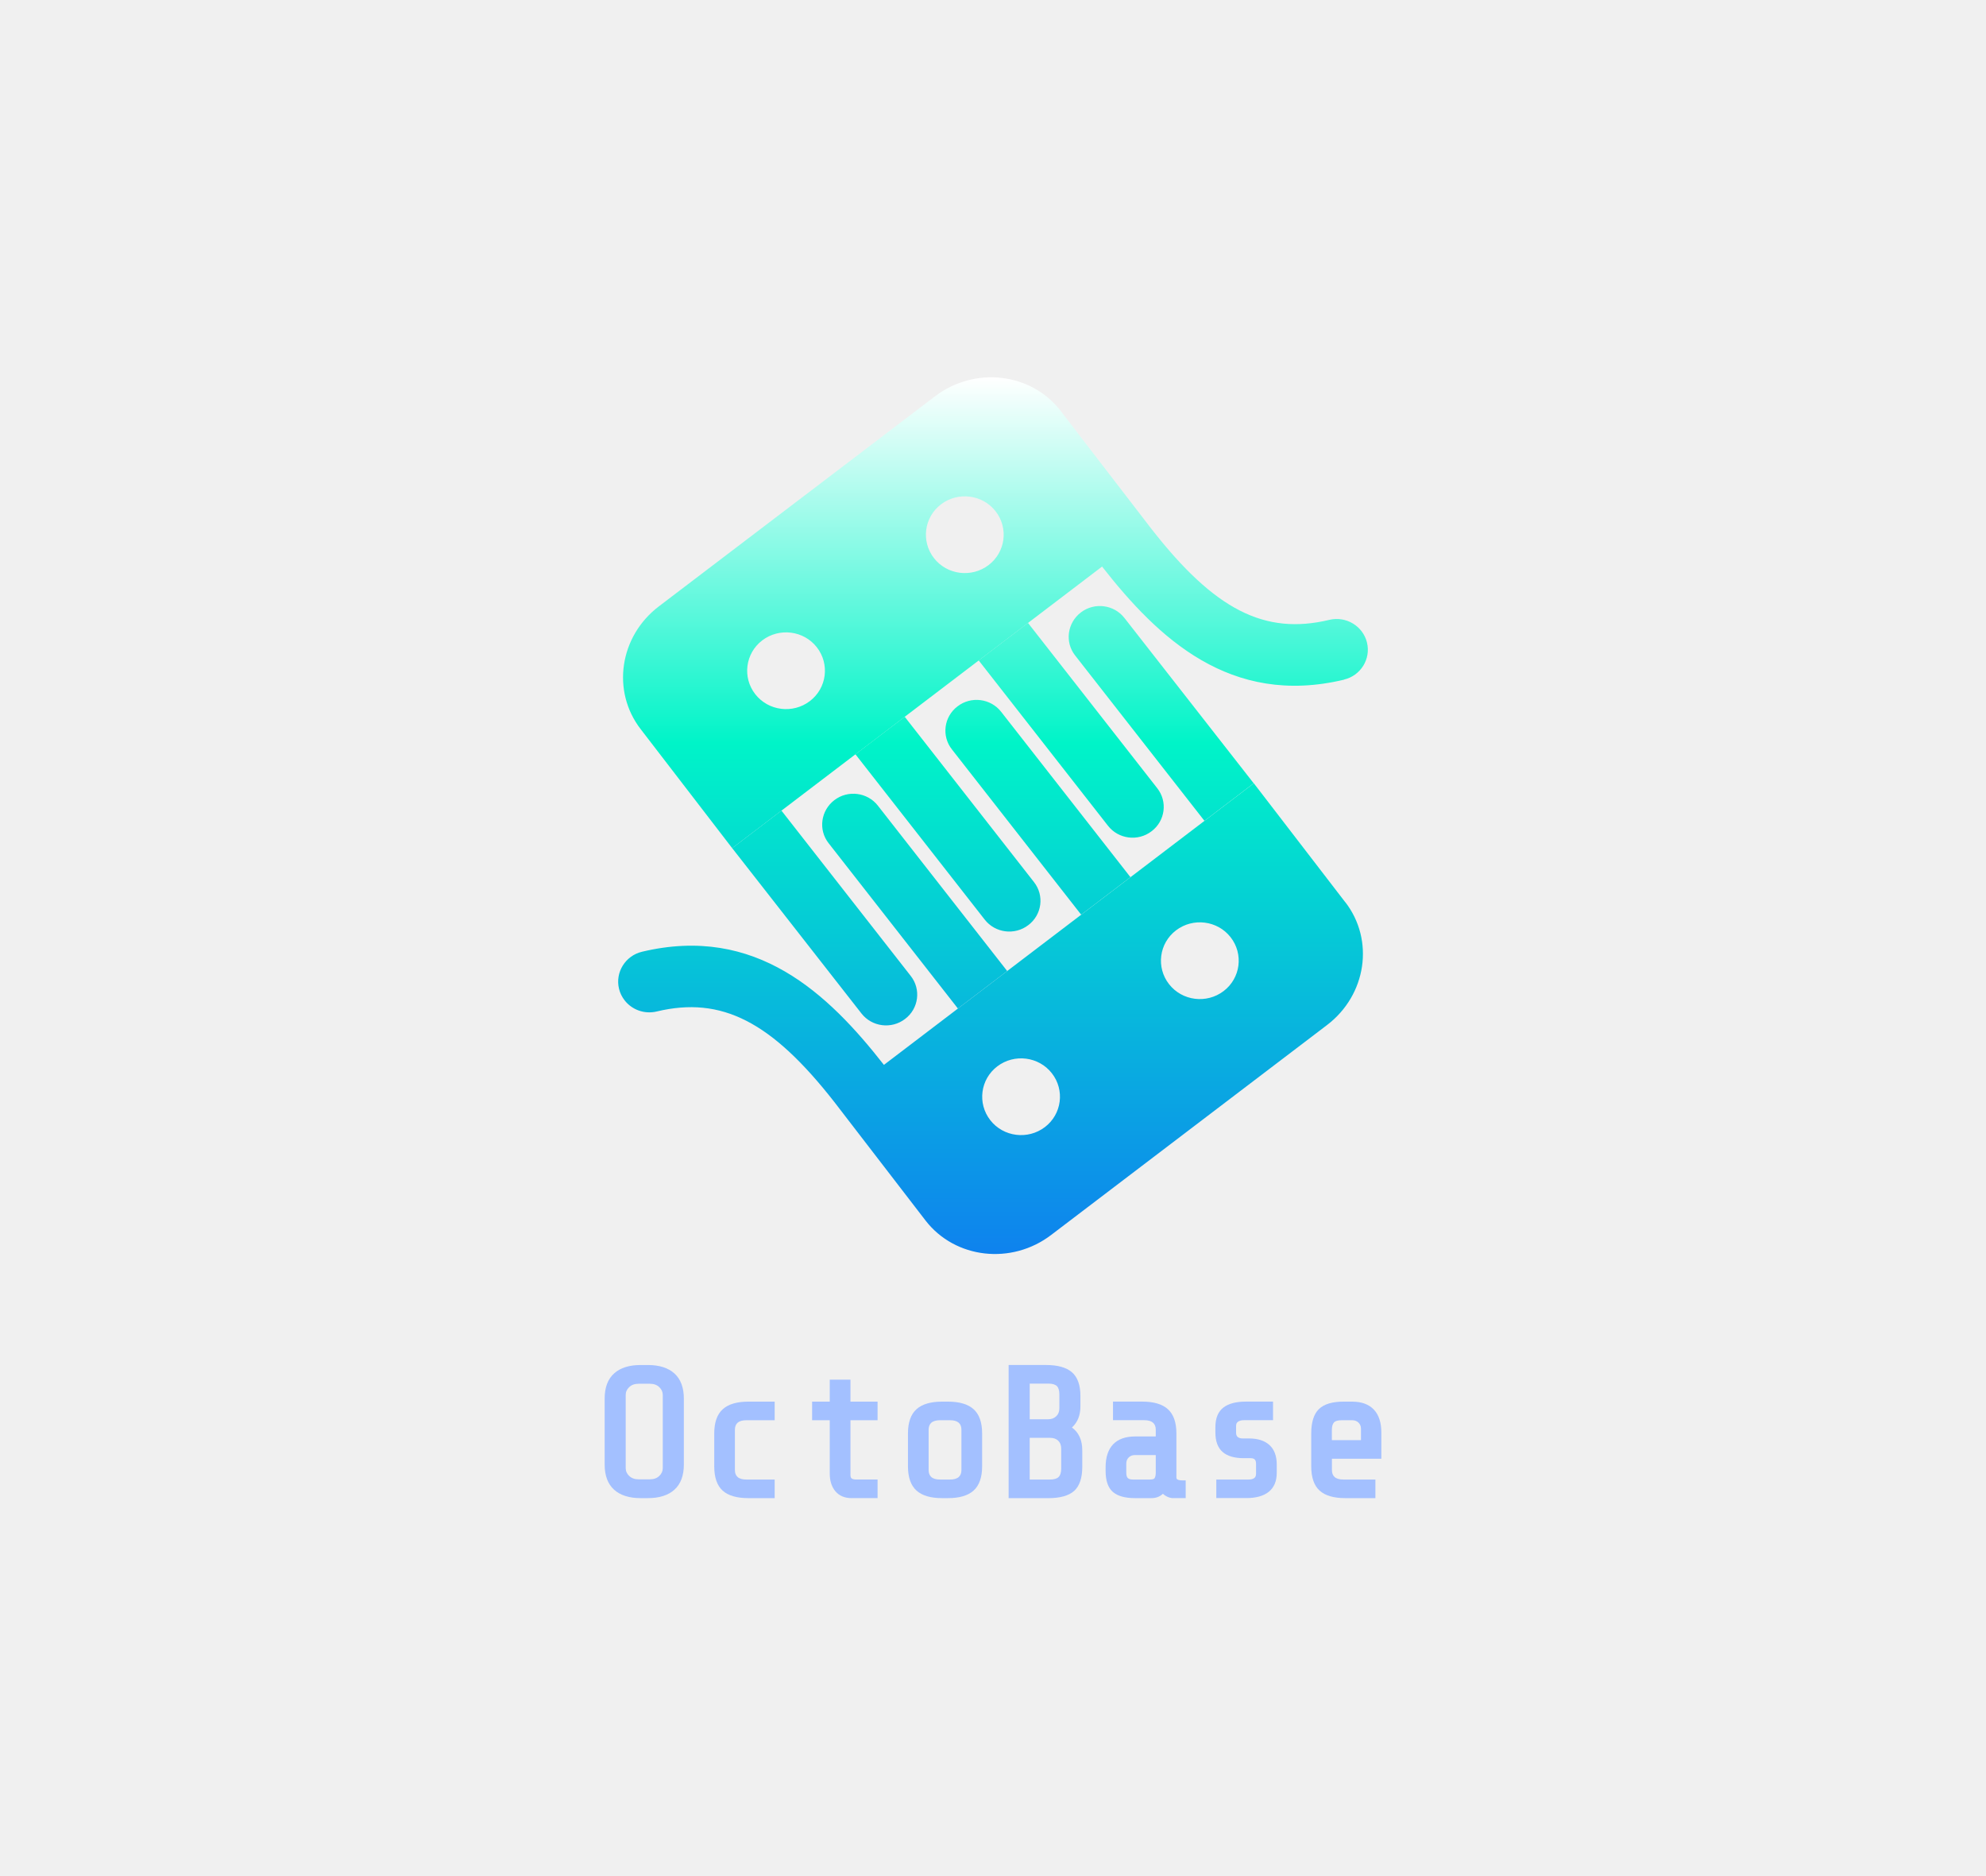
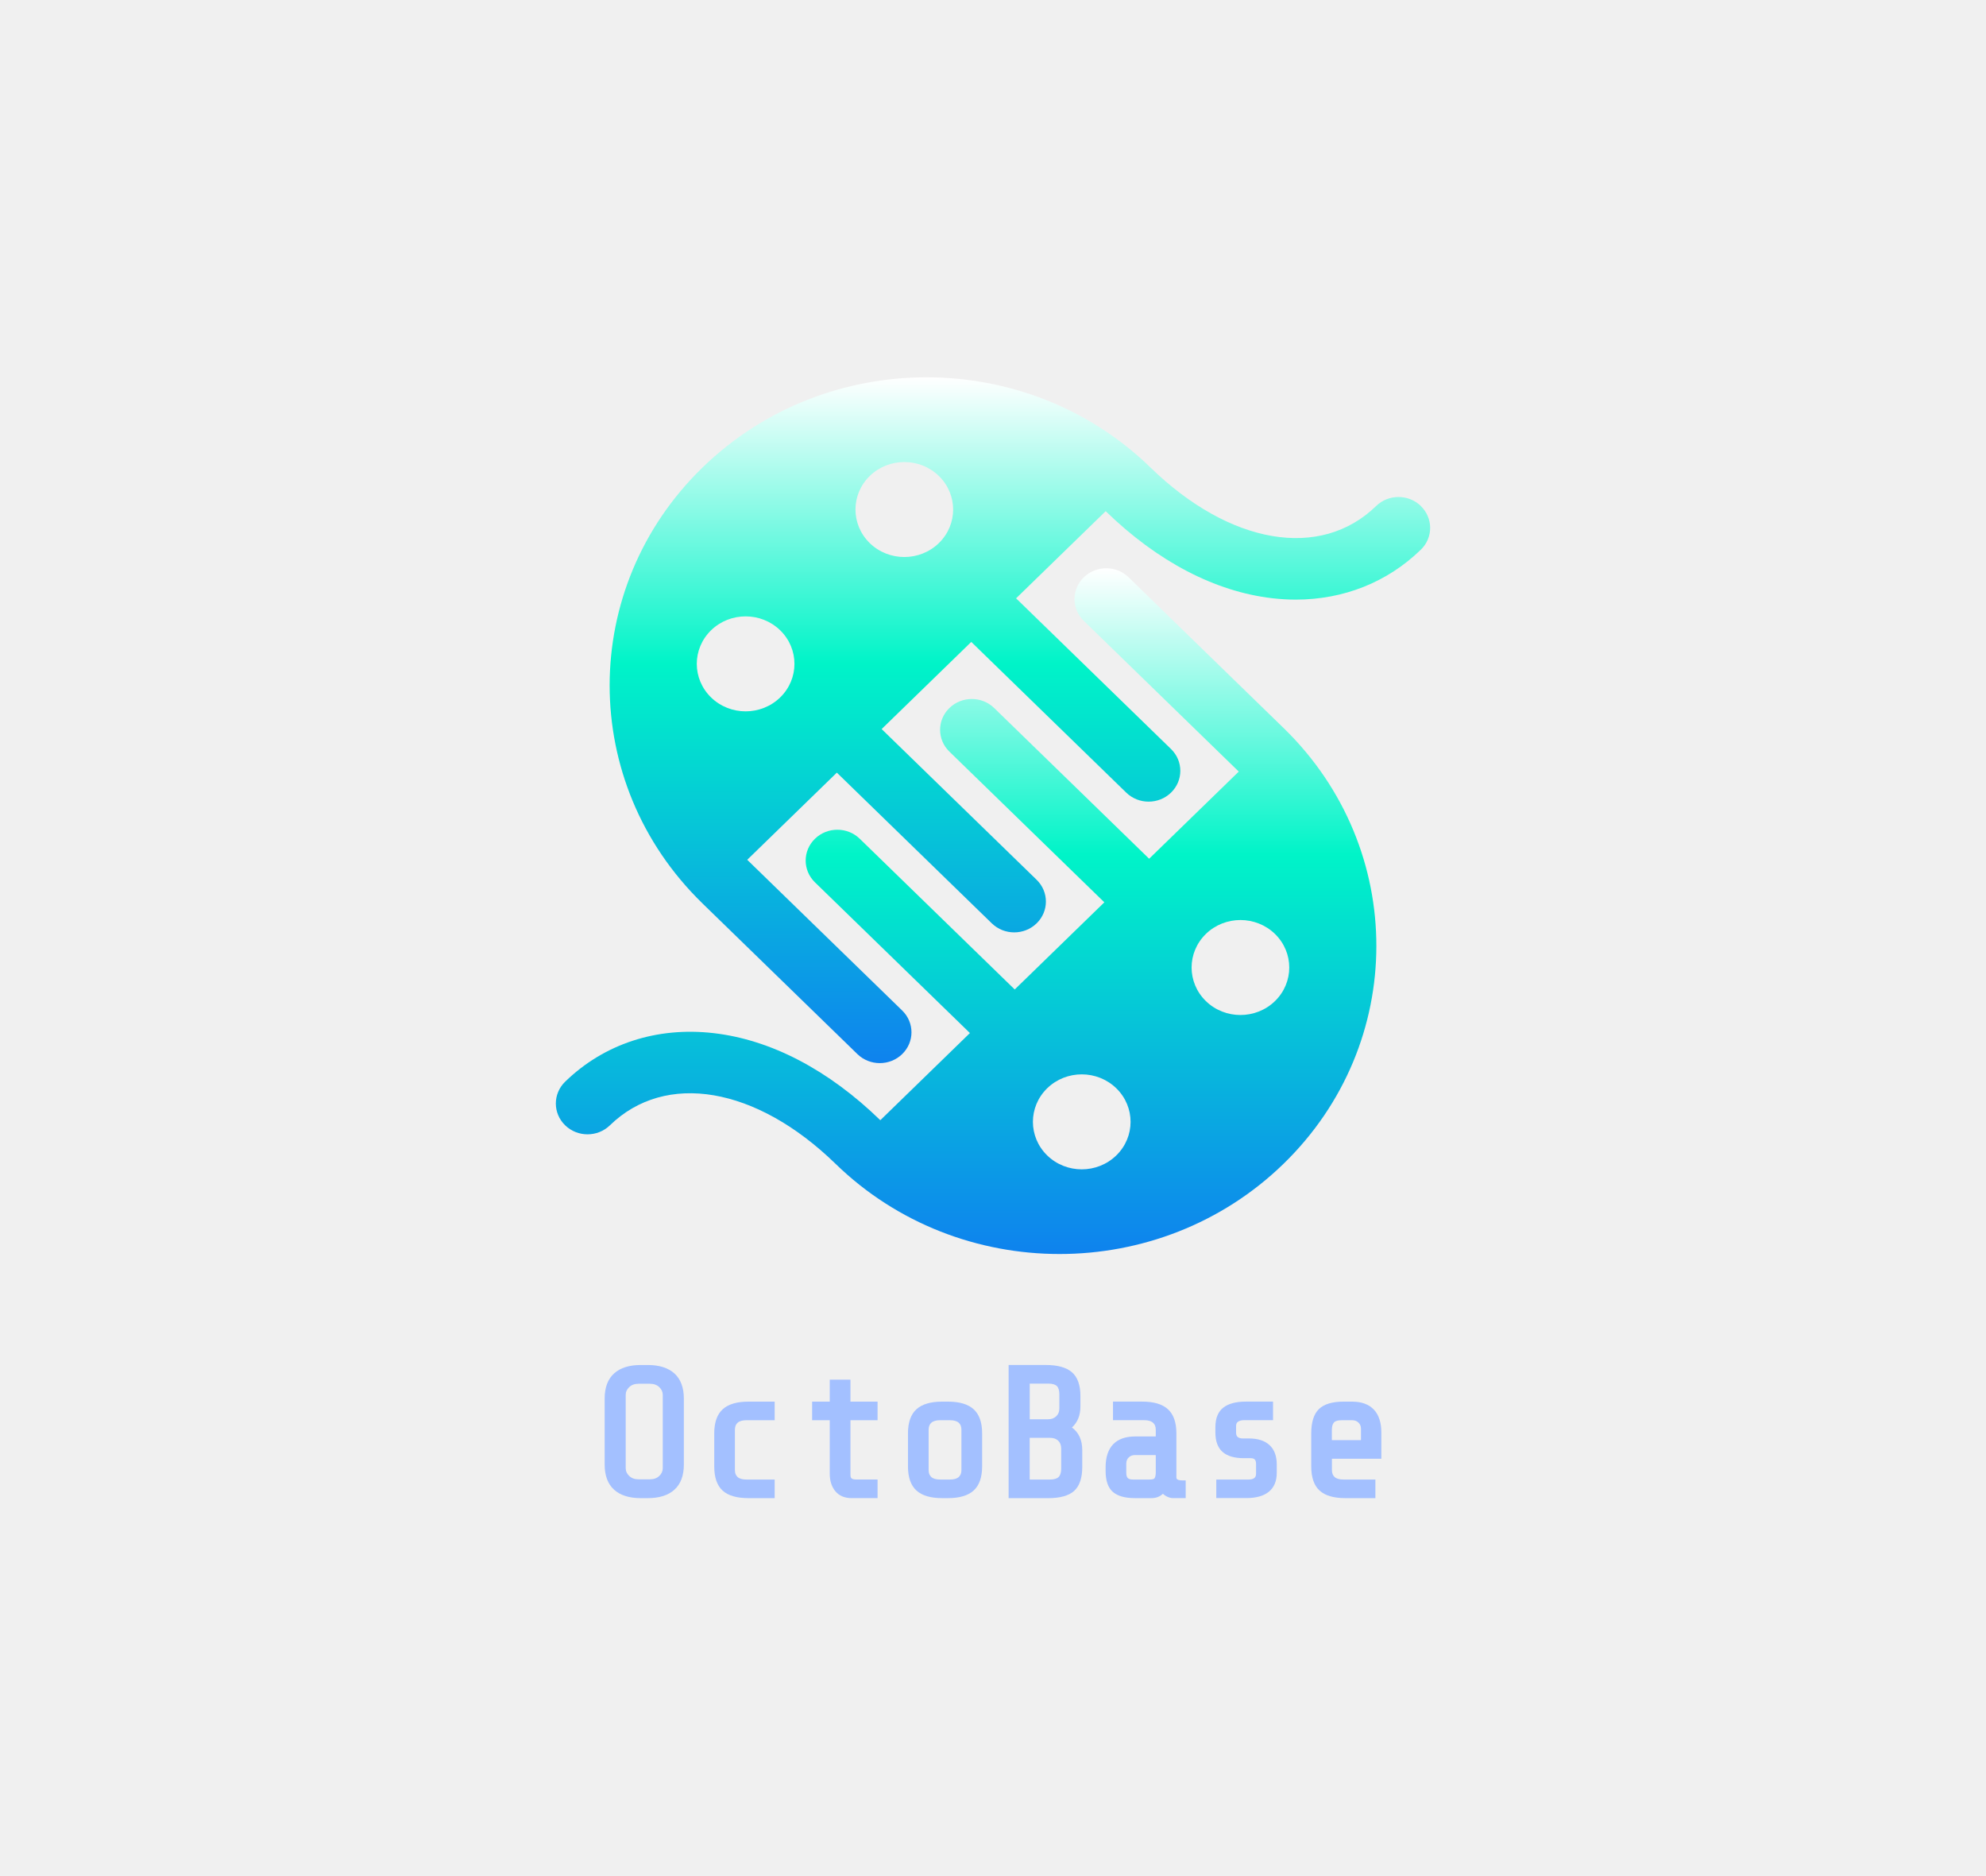
<svg xmlns="http://www.w3.org/2000/svg" width="358" height="338" viewBox="0 0 358 338" fill="none">
-   <path d="M207.586 149.808C210.05 147.949 210.506 144.456 208.601 142.045L185.305 112.259L176.421 119.021L199.717 148.807C201.602 151.238 205.143 151.688 207.586 149.808Z" fill="url(#paint0_linear_629_99654)" />
-   <path d="M185.367 166.724C187.831 164.865 188.287 161.372 186.381 158.961L163.085 129.175L154.202 135.937L177.498 165.723C179.382 168.154 182.923 168.604 185.367 166.724Z" fill="url(#paint1_linear_629_99654)" />
-   <path d="M163.148 183.639C165.612 181.78 166.068 178.286 164.163 175.876L140.866 146.09L136.425 149.471L131.983 152.852L155.279 182.638C157.163 185.069 160.704 185.518 163.148 183.639Z" fill="url(#paint2_linear_629_99654)" />
-   <path d="M242.272 122.475C245.295 121.76 247.138 118.757 246.413 115.794C245.689 112.832 242.645 110.993 239.642 111.708C227.963 114.507 218.955 109.911 207.566 95.324L191.165 74.016C185.844 67.152 175.697 65.988 168.553 71.422L118.771 109.277C111.648 114.691 110.199 124.579 115.5 131.423L131.983 152.853L198.662 102.107C208.705 114.936 221.73 127.398 242.272 122.495V122.475ZM136.145 125.11C133.785 122.087 134.344 117.735 137.408 115.406C140.473 113.077 144.884 113.629 147.244 116.652C149.605 119.676 149.046 124.027 145.981 126.356C142.917 128.685 138.506 128.134 136.145 125.11ZM168.366 100.595C166.006 97.571 166.565 93.22 169.629 90.891C172.694 88.562 177.105 89.114 179.466 92.137C181.826 95.161 181.267 99.512 178.202 101.841C175.138 104.17 170.727 103.618 168.366 100.595Z" fill="url(#paint3_linear_629_99654)" />
-   <path d="M149.377 151.974L172.673 181.76L181.557 174.998L158.261 145.212C156.377 142.781 152.836 142.331 150.392 144.211C147.949 146.09 147.472 149.563 149.377 151.974Z" fill="url(#paint4_linear_629_99654)" />
-   <path d="M225.995 141.167L202.699 111.381C200.815 108.95 197.274 108.5 194.83 110.38C192.387 112.259 191.911 115.732 193.816 118.143L217.112 147.929L225.995 141.167Z" fill="url(#paint5_linear_629_99654)" />
-   <path d="M242.499 162.598L226.016 141.167L159.337 191.914C149.294 179.084 136.269 166.622 115.727 171.525C112.725 172.24 110.861 175.243 111.586 178.206C111.772 178.982 112.124 179.677 112.6 180.29C113.905 181.965 116.141 182.823 118.378 182.292C130.057 179.493 139.065 184.089 150.454 198.676L166.854 219.984C172.176 226.848 182.323 228.012 189.467 222.578L239.228 184.723C246.33 179.309 247.801 169.421 242.499 162.577V162.598ZM178.513 201.883C176.152 198.86 176.711 194.508 179.776 192.179C182.841 189.85 187.251 190.402 189.612 193.426C191.973 196.449 191.414 200.8 188.349 203.129C185.284 205.458 180.873 204.907 178.513 201.883ZM210.734 177.368C208.373 174.345 208.932 169.993 211.997 167.664C215.062 165.335 219.472 165.887 221.833 168.91C224.194 171.934 223.635 176.285 220.57 178.614C217.505 180.943 213.095 180.392 210.734 177.368Z" fill="url(#paint6_linear_629_99654)" />
-   <path d="M203.776 158.083L180.48 128.297C178.596 125.866 175.055 125.417 172.611 127.296C170.147 129.155 169.691 132.649 171.596 135.059L194.892 164.845L203.776 158.083Z" fill="url(#paint7_linear_629_99654)" />
-   <path d="M115.465 269.994C113.419 269.994 111.816 269.482 110.699 268.478C109.571 267.464 108.996 265.936 108.996 263.945V252.054C108.996 250.064 109.566 248.536 110.699 247.522C111.816 246.513 113.419 246.005 115.465 246.005H116.803C118.849 246.005 120.452 246.518 121.569 247.522C122.697 248.542 123.272 250.064 123.272 252.054V263.945C123.272 265.936 122.702 267.464 121.569 268.478C120.452 269.487 118.849 269.994 116.803 269.994H115.465ZM115.128 249.382C114.414 249.382 113.856 249.578 113.425 249.987C112.999 250.391 112.789 250.86 112.789 251.422V264.567C112.789 265.129 112.999 265.598 113.425 266.002C113.856 266.411 114.414 266.607 115.128 266.607H117.135C117.848 266.607 118.406 266.411 118.837 266.002C119.263 265.598 119.473 265.129 119.473 264.567V251.422C119.473 250.86 119.263 250.391 118.837 249.987C118.406 249.578 117.848 249.382 117.135 249.382H115.128Z" fill="#A3C0FF" />
-   <path d="M121.27 268.156C120.231 269.095 118.744 269.558 116.803 269.558H115.465C113.524 269.558 112.032 269.089 110.998 268.156C109.958 267.224 109.438 265.816 109.438 263.946V252.055C109.438 250.184 109.958 248.782 110.998 247.844C112.037 246.906 113.524 246.442 115.465 246.442H116.803C118.744 246.442 120.236 246.911 121.27 247.844C122.31 248.782 122.829 250.184 122.829 252.055V263.946C122.829 265.816 122.31 267.224 121.27 268.156ZM119.142 249.676C118.627 249.191 117.958 248.951 117.135 248.951H115.128C114.304 248.951 113.629 249.196 113.121 249.676C112.607 250.162 112.352 250.746 112.352 251.427V264.573C112.352 265.255 112.607 265.838 113.121 266.324C113.635 266.809 114.304 267.049 115.128 267.049H117.135C117.958 267.049 118.627 266.809 119.142 266.324C119.656 265.838 119.91 265.255 119.91 264.573V251.427C119.91 250.746 119.656 250.162 119.142 249.676Z" fill="#A3C0FF" />
-   <path d="M134.882 269.995C132.815 269.995 131.261 269.542 130.266 268.642C129.26 267.736 128.751 266.264 128.751 264.273V258.327C128.751 256.358 129.265 254.896 130.282 253.975C131.289 253.064 132.837 252.605 134.882 252.605H139.643V255.955H134.545C133.838 255.955 133.301 256.107 132.964 256.407C132.638 256.696 132.477 257.111 132.477 257.667V264.933C132.477 265.489 132.638 265.904 132.964 266.193C133.301 266.493 133.832 266.645 134.545 266.645H139.643V269.995H134.882Z" fill="#A3C0FF" />
-   <path d="M130.564 268.32C129.646 267.497 129.193 266.144 129.193 264.273V258.327C129.193 256.478 129.657 255.137 130.581 254.297C131.509 253.462 132.941 253.042 134.882 253.042H139.2V255.518H134.545C133.721 255.518 133.096 255.704 132.671 256.08C132.245 256.457 132.035 256.986 132.035 257.667V264.933C132.035 265.615 132.245 266.144 132.671 266.52C133.096 266.897 133.721 267.082 134.545 267.082H139.2V269.558H134.882C132.919 269.558 131.476 269.144 130.564 268.32Z" fill="#A3C0FF" />
-   <path d="M153.531 269.995C152.26 269.995 151.264 269.575 150.579 268.746C149.915 267.944 149.573 266.88 149.573 265.593V255.955H146.394V252.606H149.573V248.64H153.305V252.606H158.192V255.955H153.305V265.757C153.305 265.997 153.338 266.307 153.509 266.444C153.67 266.575 153.968 266.64 154.366 266.64H158.192V269.989H153.531V269.995Z" fill="#A3C0FF" />
-   <path d="M150.922 268.473C150.319 267.747 150.02 266.787 150.02 265.598V255.524H146.841V253.047H150.02V249.082H152.868V253.047H157.755V255.524H152.868V265.762C152.868 266.247 152.989 266.585 153.238 266.787C153.481 266.984 153.863 267.082 154.377 267.082H157.761V269.558H153.542C152.403 269.558 151.535 269.193 150.933 268.467L150.922 268.473Z" fill="#A3C0FF" />
-   <path d="M169.803 269.995C167.757 269.995 166.209 269.536 165.203 268.625C164.186 267.709 163.671 266.242 163.671 264.273V258.327C163.671 256.358 164.186 254.896 165.203 253.975C166.209 253.064 167.757 252.605 169.803 252.605H170.909C172.954 252.605 174.502 253.064 175.509 253.975C176.526 254.896 177.04 256.358 177.04 258.327V264.273C177.04 266.242 176.526 267.704 175.509 268.625C174.502 269.536 172.954 269.995 170.909 269.995H169.803ZM169.466 255.955C168.758 255.955 168.222 256.107 167.884 256.407C167.558 256.696 167.398 257.111 167.398 257.667V264.933C167.398 265.489 167.558 265.904 167.884 266.193C168.222 266.493 168.752 266.645 169.466 266.645H171.24C171.948 266.645 172.484 266.493 172.822 266.193C173.148 265.904 173.308 265.489 173.308 264.933V257.667C173.308 257.111 173.148 256.696 172.822 256.407C172.484 256.107 171.954 255.955 171.24 255.955H169.466Z" fill="#A3C0FF" />
-   <path d="M175.21 268.304C174.281 269.144 172.849 269.558 170.908 269.558H169.802C167.862 269.558 166.424 269.138 165.501 268.304C164.572 267.469 164.113 266.122 164.113 264.273V258.327C164.113 256.478 164.578 255.137 165.501 254.297C166.43 253.462 167.862 253.042 169.802 253.042H170.908C172.849 253.042 174.286 253.462 175.21 254.297C176.133 255.131 176.597 256.478 176.597 258.327V264.273C176.597 266.122 176.133 267.464 175.21 268.304ZM173.114 256.08C172.689 255.704 172.064 255.518 171.24 255.518H169.465C168.641 255.518 168.017 255.704 167.591 256.08C167.165 256.457 166.955 256.986 166.955 257.667V264.933C166.955 265.615 167.165 266.144 167.591 266.52C168.017 266.897 168.641 267.082 169.465 267.082H171.24C172.064 267.082 172.689 266.897 173.114 266.52C173.54 266.144 173.75 265.615 173.75 264.933V257.667C173.75 256.986 173.54 256.457 173.114 256.08Z" fill="#A3C0FF" />
-   <path d="M181.817 269.995V246H188.557C190.641 246 192.211 246.436 193.217 247.298C194.24 248.176 194.76 249.616 194.76 251.591V253.473C194.76 255.065 194.246 256.342 193.228 257.264C194.467 258.164 195.092 259.538 195.092 261.371V264.344C195.092 266.356 194.6 267.818 193.627 268.696C192.665 269.558 191.094 270 188.96 270H181.822L181.817 269.995ZM189.259 266.645C189.983 266.645 190.514 266.493 190.823 266.193C191.133 265.893 191.293 265.385 191.293 264.671V261.071C191.293 260.46 191.116 259.996 190.757 259.647C190.392 259.298 189.911 259.129 189.292 259.129H185.615V266.645H189.259ZM188.96 255.78C189.541 255.78 190.011 255.605 190.398 255.24C190.779 254.88 190.962 254.411 190.962 253.805V251.296C190.962 250.587 190.807 250.08 190.508 249.791C190.204 249.502 189.684 249.355 188.96 249.355H185.621V255.78H188.96Z" fill="#A3C0FF" />
-   <path d="M193.328 268.369C192.443 269.16 190.989 269.558 188.96 269.558H182.265V246.436H188.562C190.547 246.436 192.007 246.834 192.93 247.625C193.853 248.416 194.318 249.742 194.318 251.591V253.473C194.318 255.169 193.704 256.445 192.476 257.307C193.925 258.098 194.655 259.456 194.655 261.371V264.344C194.655 266.236 194.213 267.578 193.333 268.374L193.328 268.369ZM190.818 249.474C190.425 249.098 189.806 248.913 188.96 248.913H185.178V256.211H188.96C189.651 256.211 190.232 255.993 190.702 255.551C191.172 255.109 191.404 254.525 191.404 253.8V251.291C191.404 250.456 191.21 249.851 190.818 249.474ZM191.067 259.336C190.619 258.905 190.027 258.693 189.292 258.693H185.173V267.082H189.259C190.105 267.082 190.735 266.891 191.133 266.504C191.537 266.116 191.736 265.505 191.736 264.671V261.071C191.736 260.345 191.514 259.767 191.067 259.336Z" fill="#A3C0FF" />
-   <path d="M211.457 269.995C211.098 269.995 210.705 269.891 210.302 269.684C210.053 269.558 209.826 269.4 209.622 269.215C209.069 269.733 208.383 269.995 207.576 269.995H204.596C202.799 269.995 201.456 269.618 200.604 268.876C199.736 268.124 199.299 266.847 199.299 265.096V264.436C199.299 260.804 201.14 258.878 204.629 258.878H208.339V257.662C208.339 257.106 208.179 256.691 207.847 256.402C207.51 256.102 206.979 255.949 206.266 255.949H200.632V252.6H205.928C207.974 252.6 209.522 253.058 210.528 253.969C211.546 254.891 212.06 256.353 212.06 258.322V266.253C212.06 266.482 212.148 266.569 212.242 266.629C212.347 266.695 212.618 266.804 213.293 266.804H213.735V269.989H211.452L211.457 269.995ZM204.59 262.233C204.126 262.233 203.761 262.375 203.463 262.664C203.164 262.953 203.026 263.318 203.026 263.776V265.429C203.026 265.882 203.12 266.198 203.297 266.378C203.479 266.558 203.8 266.646 204.259 266.646H207.239C207.714 266.646 208.04 266.558 208.129 266.4C208.267 266.16 208.339 265.833 208.339 265.429V262.233H204.596H204.59Z" fill="#A3C0FF" />
-   <path d="M210.501 269.297C210.153 269.122 209.86 268.877 209.616 268.571C209.102 269.231 208.422 269.564 207.576 269.564H204.596C202.899 269.564 201.666 269.226 200.897 268.555C200.129 267.884 199.742 266.733 199.742 265.102V264.442C199.742 261.027 201.373 259.32 204.629 259.32H208.781V257.667C208.781 256.986 208.571 256.457 208.146 256.08C207.72 255.704 207.095 255.518 206.271 255.518H201.08V253.042H205.934C207.875 253.042 209.312 253.462 210.236 254.297C211.159 255.131 211.623 256.478 211.623 258.327V266.258C211.623 266.591 211.75 266.837 212.01 267C212.265 267.164 212.696 267.246 213.298 267.246V269.558H211.457C211.164 269.558 210.849 269.471 210.501 269.297ZM208.51 266.618C208.687 266.307 208.776 265.915 208.776 265.429V261.797H204.591C204.01 261.797 203.529 261.982 203.153 262.358C202.777 262.735 202.584 263.204 202.584 263.777V265.429C202.584 266.002 202.716 266.422 202.987 266.684C203.258 266.946 203.678 267.082 204.259 267.082H207.239C207.908 267.082 208.334 266.929 208.51 266.618Z" fill="#A3C0FF" />
-   <path d="M219.253 269.995V266.646H225.019C225.517 266.646 225.882 266.553 226.109 266.367C226.319 266.198 226.418 265.947 226.418 265.598V263.847C226.418 263.089 226.136 262.795 225.423 262.795H224.185C222.52 262.795 221.243 262.418 220.392 261.676C219.524 260.924 219.087 259.74 219.087 258.164V257.204C219.087 255.595 219.573 254.406 220.53 253.669C221.453 252.96 222.808 252.6 224.549 252.6H229.481V255.949H224.218C223.764 255.949 223.399 256.047 223.145 256.238C222.918 256.407 222.819 256.647 222.819 256.996V258.186C222.819 258.556 222.913 258.813 223.106 258.971C223.328 259.151 223.615 259.238 223.98 259.238H225.119C226.722 259.238 227.972 259.636 228.834 260.427C229.708 261.224 230.15 262.407 230.15 263.935V265.418C230.15 266.94 229.664 268.096 228.696 268.866C227.762 269.607 226.413 269.984 224.688 269.984H219.258L219.253 269.995Z" fill="#A3C0FF" />
-   <path d="M228.414 268.538C227.557 269.22 226.308 269.564 224.682 269.564H219.695V267.087H225.019C225.622 267.087 226.081 266.962 226.391 266.706C226.706 266.455 226.861 266.084 226.861 265.598V263.847C226.861 262.855 226.38 262.358 225.423 262.358H224.185C222.62 262.358 221.453 262.02 220.685 261.349C219.916 260.678 219.529 259.615 219.529 258.164V257.204C219.529 255.731 219.955 254.667 220.801 254.018C221.647 253.369 222.896 253.042 224.55 253.042H229.039V255.518H224.218C223.659 255.518 223.212 255.644 222.88 255.9C222.543 256.151 222.377 256.522 222.377 257.007V258.197C222.377 258.704 222.526 259.08 222.83 259.32C223.134 259.56 223.516 259.686 223.986 259.686H225.125C226.617 259.686 227.756 260.046 228.541 260.76C229.321 261.475 229.713 262.538 229.713 263.946V265.429C229.713 266.815 229.282 267.851 228.425 268.533L228.414 268.538Z" fill="#A3C0FF" />
-   <path d="M242.496 269.995C240.428 269.995 238.875 269.542 237.88 268.642C236.873 267.736 236.365 266.264 236.365 264.273V258.327C236.365 256.325 236.824 254.853 237.736 253.958C238.648 253.064 240.135 252.605 242.165 252.605H243.74C245.443 252.605 246.765 253.091 247.666 254.051C248.556 255 249.004 256.385 249.004 258.164V262.893H240.097V264.933C240.097 265.489 240.257 265.904 240.583 266.193C240.921 266.493 241.451 266.645 242.165 266.645H247.931V269.995H242.502H242.496ZM245.333 259.544V257.504C245.333 257.051 245.189 256.685 244.89 256.391C244.592 256.102 244.227 255.96 243.762 255.96H241.822C241.153 255.96 240.699 256.091 240.462 256.358C240.213 256.636 240.086 257.084 240.086 257.673V259.549H245.327L245.333 259.544Z" fill="#A3C0FF" />
-   <path d="M238.178 268.32C237.26 267.497 236.807 266.144 236.807 264.273V258.327C236.807 256.435 237.222 255.082 238.046 254.264C238.869 253.446 240.246 253.042 242.165 253.042H243.74C245.327 253.042 246.527 253.478 247.34 254.346C248.152 255.213 248.562 256.489 248.562 258.158V262.451H239.654V264.927C239.654 265.609 239.865 266.138 240.29 266.515C240.716 266.891 241.341 267.077 242.165 267.077H247.489V269.553H242.502C240.539 269.553 239.096 269.138 238.184 268.315L238.178 268.32ZM245.78 257.504C245.78 256.931 245.592 256.457 245.211 256.086C244.83 255.709 244.354 255.524 243.774 255.524H241.833C241.031 255.524 240.467 255.704 240.141 256.069C239.815 256.435 239.654 256.969 239.654 257.673V259.986H245.78V257.509V257.504Z" fill="#A3C0FF" />
+   <g clip-path="url(#clip0_917_141493)">
+     <path d="M256.137 91.198C253.905 89.027 250.287 89.027 248.06 91.198C238.032 100.949 221.692 98.163 207.399 84.265C185.096 62.578 148.933 62.578 126.625 84.265C104.331 105.943 104.322 141.078 126.587 162.77L126.62 162.807L154.554 189.969C156.786 192.139 160.399 192.139 162.631 189.969C164.863 187.798 164.863 184.286 162.631 182.115L134.697 154.953L150.851 139.246L178.785 166.408C181.017 168.578 184.63 168.578 186.862 166.408C189.094 164.237 189.094 160.724 186.862 158.554L158.928 131.392L175.082 115.685L203.016 142.846C205.248 145.017 208.86 145.017 211.093 142.846C213.325 140.676 213.325 137.163 211.093 134.993L183.159 107.831L199.313 92.124C208.646 101.199 219.041 106.628 229.365 107.817C230.783 107.979 232.192 108.062 233.577 108.062C242.191 108.062 250.078 104.938 256.127 99.061C258.36 96.89 258.36 93.378 256.127 91.207L256.137 91.198ZM140.632 125.695C137.196 129.036 131.618 129.036 128.181 125.695C124.745 122.354 124.745 116.93 128.181 113.588C131.618 110.247 137.196 110.247 140.632 113.588C144.069 116.93 144.069 122.354 140.632 125.695ZM169.237 97.881C165.801 101.222 160.223 101.222 156.786 97.881C153.35 94.539 153.35 89.115 156.786 85.774C160.223 82.432 165.801 82.432 169.237 85.774C172.674 89.115 172.674 94.539 169.237 97.881Z" fill="url(#paint0_linear_917_141493)" />
+     <path d="M231.478 131.299L203.445 104.04C201.213 101.87 197.6 101.87 195.368 104.04C193.136 106.211 193.136 109.723 195.368 111.894L223.302 139.056L207.148 154.763L179.214 127.601C176.982 125.431 173.369 125.431 171.137 127.601C168.905 129.772 168.905 133.285 171.137 135.455L199.071 162.617L182.917 178.324L154.983 151.163C152.751 148.992 149.138 148.992 146.906 151.163C144.674 153.333 144.674 156.846 146.906 159.016L174.84 186.178L158.686 201.885C149.353 192.81 138.958 187.381 128.634 186.192C118.397 185.012 108.892 188.122 101.871 194.948C99.639 197.119 99.639 200.631 101.871 202.802C104.104 204.972 107.716 204.972 109.948 202.802C119.977 193.051 136.316 195.837 150.609 209.735C172.912 231.421 209.075 231.421 231.379 209.735C253.648 188.08 253.682 152.991 231.478 131.295V131.299ZM201.222 208.235C197.786 211.577 192.208 211.577 188.771 208.235C185.335 204.889 185.335 199.47 188.771 196.128C192.208 192.787 197.786 192.787 201.222 196.128C204.658 199.47 204.658 204.894 201.222 208.235ZM229.827 180.421C226.391 183.762 220.812 183.762 217.376 180.421C213.94 177.075 213.94 171.655 217.376 168.314C220.812 164.973 226.391 164.973 229.827 168.314C233.263 171.655 233.263 177.079 229.827 180.421Z" fill="url(#paint1_linear_917_141493)" />
+     <path d="M115.465 269.995C113.419 269.995 111.816 269.482 110.699 268.478C109.571 267.464 108.996 265.936 108.996 263.945V252.055C108.996 250.064 109.566 248.536 110.699 247.522C111.816 246.513 113.419 246.005 115.465 246.005H116.803C118.849 246.005 120.452 246.518 121.569 247.522C122.697 248.542 123.272 250.064 123.272 252.055V263.945C123.272 265.936 122.702 267.464 121.569 268.478C120.452 269.487 118.849 269.995 116.803 269.995H115.465ZM115.128 249.382C114.414 249.382 113.856 249.578 113.425 249.987C112.999 250.391 112.789 250.86 112.789 251.422V264.567C112.789 265.129 112.999 265.598 113.425 266.002C113.856 266.411 114.414 266.607 115.128 266.607H117.135C117.848 266.607 118.406 266.411 118.837 266.002C119.263 265.598 119.473 265.129 119.473 264.567V251.422C119.473 250.86 119.263 250.391 118.837 249.987C118.406 249.578 117.848 249.382 117.135 249.382H115.128Z" fill="#A3C0FF" />
+     <path d="M121.269 268.156C120.23 269.095 118.743 269.558 116.802 269.558H115.464C113.523 269.558 112.031 269.089 110.997 268.156C109.957 267.224 109.438 265.816 109.438 263.946V252.055C109.438 250.184 109.957 248.782 110.997 247.844C112.036 246.906 113.523 246.442 115.464 246.442H116.802C118.743 246.442 120.235 246.911 121.269 247.844C122.309 248.782 122.828 250.184 122.828 252.055V263.946C122.828 265.816 122.309 267.224 121.269 268.156ZM119.141 249.676C118.626 249.191 117.957 248.951 117.134 248.951H115.127C114.303 248.951 113.628 249.196 113.12 249.676C112.606 250.162 112.351 250.746 112.351 251.427V264.573C112.351 265.255 112.606 265.838 113.12 266.324C113.634 266.809 114.303 267.049 115.127 267.049H117.134C117.957 267.049 118.626 266.809 119.141 266.324C119.655 265.838 119.909 265.255 119.909 264.573V251.427C119.909 250.746 119.655 250.162 119.141 249.676Z" fill="#A3C0FF" />
+     <path d="M134.882 269.995C132.814 269.995 131.26 269.542 130.265 268.642C129.259 267.736 128.75 266.264 128.75 264.273V258.327C128.75 256.358 129.264 254.896 130.282 253.975C131.288 253.064 132.836 252.605 134.882 252.605H139.642V255.955H134.544C133.837 255.955 133.3 256.107 132.963 256.407C132.637 256.696 132.476 257.111 132.476 257.667V264.933C132.476 265.489 132.637 265.904 132.963 266.193C133.3 266.493 133.831 266.645 134.544 266.645H139.642V269.995H134.882Z" fill="#A3C0FF" />
+     <path d="M130.565 268.32C129.647 267.496 129.193 266.144 129.193 264.273V258.327C129.193 256.478 129.658 255.136 130.581 254.296C131.51 253.462 132.942 253.042 134.883 253.042H139.201V255.518H134.545C133.722 255.518 133.097 255.704 132.671 256.08C132.245 256.456 132.035 256.986 132.035 257.667V264.933C132.035 265.615 132.245 266.144 132.671 266.52C133.097 266.896 133.722 267.082 134.545 267.082H139.201V269.558H134.883C132.92 269.558 131.477 269.144 130.565 268.32Z" fill="#A3C0FF" />
+     <path d="M153.53 269.995C152.259 269.995 151.264 269.575 150.578 268.746C149.914 267.944 149.572 266.88 149.572 265.593V255.955H146.393V252.606H149.572V248.64H153.304V252.606H158.191V255.955H153.304V265.757C153.304 265.997 153.337 266.307 153.508 266.444C153.669 266.575 153.967 266.64 154.365 266.64H158.191V269.989H153.53V269.995Z" fill="#A3C0FF" />
+     <path d="M150.922 268.473C150.319 267.747 150.021 266.787 150.021 265.598V255.523H146.842V253.047H150.021V249.082H152.868V253.047H157.756V255.523H152.868V265.762C152.868 266.247 152.99 266.585 153.239 266.787C153.482 266.983 153.863 267.082 154.378 267.082H157.761V269.558H153.543C152.404 269.558 151.536 269.193 150.933 268.467L150.922 268.473Z" fill="#A3C0FF" />
+     <path d="M169.803 269.995C167.758 269.995 166.21 269.536 165.203 268.625C164.186 267.709 163.672 266.242 163.672 264.273V258.327C163.672 256.358 164.186 254.896 165.203 253.975C166.21 253.064 167.758 252.605 169.803 252.605H170.909C172.955 252.605 174.503 253.064 175.509 253.975C176.527 254.896 177.041 256.358 177.041 258.327V264.273C177.041 266.242 176.527 267.704 175.509 268.625C174.503 269.536 172.955 269.995 170.909 269.995H169.803ZM169.466 255.955C168.758 255.955 168.222 256.107 167.885 256.407C167.559 256.696 167.398 257.111 167.398 257.667V264.933C167.398 265.489 167.559 265.904 167.885 266.193C168.222 266.493 168.753 266.645 169.466 266.645H171.241C171.949 266.645 172.485 266.493 172.822 266.193C173.148 265.904 173.309 265.489 173.309 264.933V257.667C173.309 257.111 173.148 256.696 172.822 256.407C172.485 256.107 171.954 255.955 171.241 255.955H169.466Z" fill="#A3C0FF" />
+     <path d="M175.21 268.304C174.281 269.144 172.849 269.558 170.908 269.558H169.802C167.862 269.558 166.424 269.138 165.501 268.304C164.572 267.469 164.113 266.122 164.113 264.273V258.327C164.113 256.478 164.578 255.136 165.501 254.296C166.43 253.462 167.862 253.042 169.802 253.042H170.908C172.849 253.042 174.286 253.462 175.21 254.296C176.133 255.131 176.597 256.478 176.597 258.327V264.273C176.597 266.122 176.133 267.464 175.21 268.304ZM173.114 256.08C172.689 255.704 172.064 255.518 171.24 255.518H169.465C168.641 255.518 168.017 255.704 167.591 256.08C167.165 256.456 166.955 256.986 166.955 257.667V264.933C166.955 265.615 167.165 266.144 167.591 266.52C168.017 266.896 168.641 267.082 169.465 267.082H171.24C172.064 267.082 172.689 266.896 173.114 266.52C173.54 266.144 173.75 265.615 173.75 264.933V257.667C173.75 256.986 173.54 256.456 173.114 256.08Z" fill="#A3C0FF" />
+     <path d="M181.816 269.995V246H188.556C190.64 246 192.211 246.436 193.217 247.298C194.24 248.176 194.76 249.616 194.76 251.591V253.473C194.76 255.065 194.245 256.342 193.228 257.264C194.466 258.164 195.091 259.538 195.091 261.371V264.344C195.091 266.356 194.599 267.818 193.626 268.696C192.664 269.558 191.094 270 188.96 270H181.822L181.816 269.995ZM189.258 266.645C189.983 266.645 190.513 266.493 190.823 266.193C191.133 265.893 191.293 265.385 191.293 264.671V261.071C191.293 260.46 191.116 259.996 190.757 259.647C190.392 259.298 189.911 259.129 189.291 259.129H185.615V266.645H189.258ZM188.96 255.78C189.54 255.78 190.01 255.605 190.397 255.24C190.779 254.88 190.961 254.411 190.961 253.805V251.296C190.961 250.587 190.806 250.08 190.508 249.791C190.204 249.502 189.684 249.355 188.96 249.355H185.62V255.78H188.96Z" fill="#A3C0FF" />
+     <path d="M193.329 268.369C192.444 269.16 190.99 269.558 188.961 269.558H182.266V246.436H188.563C190.548 246.436 192.007 246.835 192.931 247.625C193.854 248.416 194.319 249.742 194.319 251.591V253.473C194.319 255.169 193.705 256.445 192.477 257.307C193.926 258.098 194.656 259.456 194.656 261.371V264.344C194.656 266.236 194.214 267.578 193.334 268.375L193.329 268.369ZM190.819 249.475C190.426 249.098 189.807 248.913 188.961 248.913H185.179V256.211H188.961C189.652 256.211 190.233 255.993 190.703 255.551C191.173 255.109 191.405 254.525 191.405 253.8V251.291C191.405 250.456 191.211 249.851 190.819 249.475ZM191.068 259.336C190.62 258.905 190.028 258.693 189.293 258.693H185.174V267.082H189.26C190.106 267.082 190.736 266.891 191.134 266.504C191.538 266.116 191.737 265.505 191.737 264.671V261.071C191.737 260.345 191.515 259.767 191.068 259.336Z" fill="#A3C0FF" />
+     <path d="M211.457 269.995C211.097 269.995 210.705 269.891 210.301 269.684C210.052 269.558 209.826 269.4 209.621 269.215C209.068 269.733 208.383 269.995 207.576 269.995H204.595C202.799 269.995 201.455 269.618 200.604 268.876C199.736 268.124 199.299 266.847 199.299 265.096V264.436C199.299 260.804 201.14 258.878 204.629 258.878H208.339V257.662C208.339 257.106 208.178 256.691 207.846 256.402C207.509 256.102 206.978 255.949 206.265 255.949H200.631V252.6H205.928C207.974 252.6 209.522 253.058 210.528 253.969C211.545 254.891 212.059 256.353 212.059 258.322V266.253C212.059 266.482 212.148 266.569 212.242 266.629C212.347 266.695 212.618 266.804 213.292 266.804H213.735V269.989H211.451L211.457 269.995ZM204.59 262.233C204.126 262.233 203.761 262.375 203.462 262.664C203.164 262.953 203.025 263.318 203.025 263.776V265.429C203.025 265.882 203.119 266.198 203.296 266.378C203.479 266.558 203.799 266.646 204.258 266.646H207.238C207.714 266.646 208.04 266.558 208.128 266.4C208.267 266.16 208.339 265.833 208.339 265.429V262.233H204.595H204.59Z" fill="#A3C0FF" />
+     <path d="M210.501 269.296C210.153 269.122 209.86 268.876 209.617 268.571C209.103 269.231 208.423 269.564 207.577 269.564H204.597C202.899 269.564 201.666 269.226 200.898 268.555C200.129 267.884 199.742 266.733 199.742 265.102V264.442C199.742 261.027 201.373 259.32 204.63 259.32H208.782V257.667C208.782 256.986 208.572 256.456 208.146 256.08C207.72 255.704 207.096 255.518 206.272 255.518H201.08V253.042H205.935C207.875 253.042 209.313 253.462 210.236 254.296C211.159 255.131 211.624 256.478 211.624 258.327V266.258C211.624 266.591 211.751 266.836 212.011 267C212.265 267.164 212.696 267.246 213.299 267.246V269.558H211.458C211.165 269.558 210.85 269.471 210.501 269.296ZM208.511 266.618C208.688 266.307 208.776 265.915 208.776 265.429V261.796H204.591C204.01 261.796 203.529 261.982 203.154 262.358C202.778 262.735 202.584 263.204 202.584 263.776V265.429C202.584 266.002 202.717 266.422 202.988 266.684C203.259 266.946 203.679 267.082 204.259 267.082H207.239C207.908 267.082 208.334 266.929 208.511 266.618Z" fill="#A3C0FF" />
+     <path d="M219.254 269.995V266.646H225.02C225.518 266.646 225.883 266.553 226.11 266.367C226.32 266.198 226.419 265.947 226.419 265.598V263.847C226.419 263.089 226.137 262.795 225.424 262.795H224.186C222.521 262.795 221.244 262.418 220.393 261.676C219.525 260.924 219.088 259.74 219.088 258.164V257.204C219.088 255.595 219.574 254.406 220.531 253.669C221.454 252.96 222.809 252.6 224.55 252.6H229.482V255.949H224.219C223.765 255.949 223.4 256.047 223.146 256.238C222.919 256.407 222.82 256.647 222.82 256.996V258.186C222.82 258.556 222.914 258.813 223.107 258.971C223.329 259.151 223.616 259.238 223.981 259.238H225.12C226.723 259.238 227.973 259.636 228.835 260.427C229.709 261.224 230.151 262.407 230.151 263.935V265.418C230.151 266.94 229.665 268.096 228.697 268.866C227.763 269.607 226.414 269.984 224.689 269.984H219.259L219.254 269.995Z" fill="#A3C0FF" />
+     <path d="M228.414 268.538C227.557 269.22 226.308 269.564 224.682 269.564H219.695V267.087H225.019C225.622 267.087 226.081 266.962 226.391 266.706C226.706 266.455 226.861 266.084 226.861 265.598V263.847C226.861 262.855 226.38 262.358 225.423 262.358H224.185C222.62 262.358 221.453 262.02 220.685 261.349C219.916 260.678 219.529 259.615 219.529 258.164V257.204C219.529 255.731 219.955 254.667 220.801 254.018C221.647 253.369 222.896 253.042 224.55 253.042H229.039V255.518H224.218C223.659 255.518 223.212 255.644 222.88 255.9C222.543 256.151 222.377 256.522 222.377 257.007V258.196C222.377 258.704 222.526 259.08 222.83 259.32C223.134 259.56 223.516 259.686 223.986 259.686H225.125C226.617 259.686 227.756 260.046 228.541 260.76C229.321 261.475 229.713 262.538 229.713 263.946V265.429C229.713 266.815 229.282 267.851 228.425 268.533L228.414 268.538Z" fill="#A3C0FF" />
+     <path d="M242.497 269.995C240.429 269.995 238.875 269.542 237.88 268.642C236.874 267.736 236.365 266.264 236.365 264.273V258.327C236.365 256.325 236.824 254.853 237.736 253.958C238.649 253.064 240.136 252.605 242.165 252.605H243.741C245.444 252.605 246.765 253.091 247.666 254.051C248.556 255 249.004 256.385 249.004 258.164V262.893H240.097V264.933C240.097 265.489 240.258 265.904 240.584 266.193C240.921 266.493 241.452 266.645 242.165 266.645H247.932V269.995H242.502H242.497ZM245.333 259.544V257.504C245.333 257.051 245.189 256.685 244.891 256.391C244.592 256.102 244.227 255.96 243.763 255.96H241.822C241.153 255.96 240.7 256.091 240.462 256.358C240.213 256.636 240.086 257.084 240.086 257.673V259.549H245.328L245.333 259.544Z" fill="#A3C0FF" />
+     <path d="M238.178 268.32C237.26 267.496 236.807 266.144 236.807 264.273V258.327C236.807 256.435 237.221 255.082 238.045 254.264C238.869 253.446 240.246 253.042 242.164 253.042H243.74C245.327 253.042 246.526 253.478 247.339 254.346C248.152 255.213 248.561 256.489 248.561 258.158V262.451H239.654V264.927C239.654 265.609 239.864 266.138 240.29 266.515C240.716 266.891 241.34 267.076 242.164 267.076H247.488V269.553H242.501C240.539 269.553 239.096 269.138 238.183 268.315L238.178 268.32ZM245.78 257.504C245.78 256.931 245.592 256.456 245.211 256.086C244.829 255.709 244.354 255.524 243.773 255.524H241.832C241.031 255.524 240.467 255.704 240.141 256.069C239.814 256.435 239.654 256.969 239.654 257.673V259.986H245.78V257.509V257.504Z" fill="#A3C0FF" />
+   </g>
  <defs>
-     <linearGradient id="paint0_linear_629_99654" x1="179" y1="68" x2="179" y2="226" gradientUnits="userSpaceOnUse">
+     <linearGradient id="paint0_linear_917_141493" x1="183.849" y1="68" x2="183.849" y2="191.597" gradientUnits="userSpaceOnUse">
      <stop stop-color="white" />
      <stop offset="0.417" stop-color="#00F4C8" />
      <stop offset="1" stop-color="#0E82EE" />
    </linearGradient>
-     <linearGradient id="paint1_linear_629_99654" x1="179" y1="68" x2="179" y2="226" gradientUnits="userSpaceOnUse">
+     <linearGradient id="paint1_linear_917_141493" x1="174.152" y1="102.412" x2="174.152" y2="226" gradientUnits="userSpaceOnUse">
      <stop stop-color="white" />
      <stop offset="0.417" stop-color="#00F4C8" />
      <stop offset="1" stop-color="#0E82EE" />
    </linearGradient>
-     <linearGradient id="paint2_linear_629_99654" x1="179" y1="68" x2="179" y2="226" gradientUnits="userSpaceOnUse">
-       <stop stop-color="white" />
-       <stop offset="0.417" stop-color="#00F4C8" />
-       <stop offset="1" stop-color="#0E82EE" />
-     </linearGradient>
-     <linearGradient id="paint3_linear_629_99654" x1="179" y1="68" x2="179" y2="226" gradientUnits="userSpaceOnUse">
-       <stop stop-color="white" />
-       <stop offset="0.417" stop-color="#00F4C8" />
-       <stop offset="1" stop-color="#0E82EE" />
-     </linearGradient>
-     <linearGradient id="paint4_linear_629_99654" x1="179" y1="68" x2="179" y2="226" gradientUnits="userSpaceOnUse">
-       <stop stop-color="white" />
-       <stop offset="0.417" stop-color="#00F4C8" />
-       <stop offset="1" stop-color="#0E82EE" />
-     </linearGradient>
-     <linearGradient id="paint5_linear_629_99654" x1="179" y1="68" x2="179" y2="226" gradientUnits="userSpaceOnUse">
-       <stop stop-color="white" />
-       <stop offset="0.417" stop-color="#00F4C8" />
-       <stop offset="1" stop-color="#0E82EE" />
-     </linearGradient>
-     <linearGradient id="paint6_linear_629_99654" x1="179" y1="68" x2="179" y2="226" gradientUnits="userSpaceOnUse">
-       <stop stop-color="white" />
-       <stop offset="0.417" stop-color="#00F4C8" />
-       <stop offset="1" stop-color="#0E82EE" />
-     </linearGradient>
-     <linearGradient id="paint7_linear_629_99654" x1="179" y1="68" x2="179" y2="226" gradientUnits="userSpaceOnUse">
-       <stop stop-color="white" />
-       <stop offset="0.417" stop-color="#00F4C8" />
-       <stop offset="1" stop-color="#0E82EE" />
-     </linearGradient>
-     <linearGradient id="paint8_linear_629_99654" x1="179" y1="0" x2="179" y2="338" gradientUnits="userSpaceOnUse">
-       <stop stop-color="#5F5F5F" />
-       <stop offset="1" stop-color="#313131" />
-     </linearGradient>
+     <clipPath id="clip0_917_141493">
+       <rect width="358" height="338" rx="18" fill="white" />
+     </clipPath>
  </defs>
</svg>
